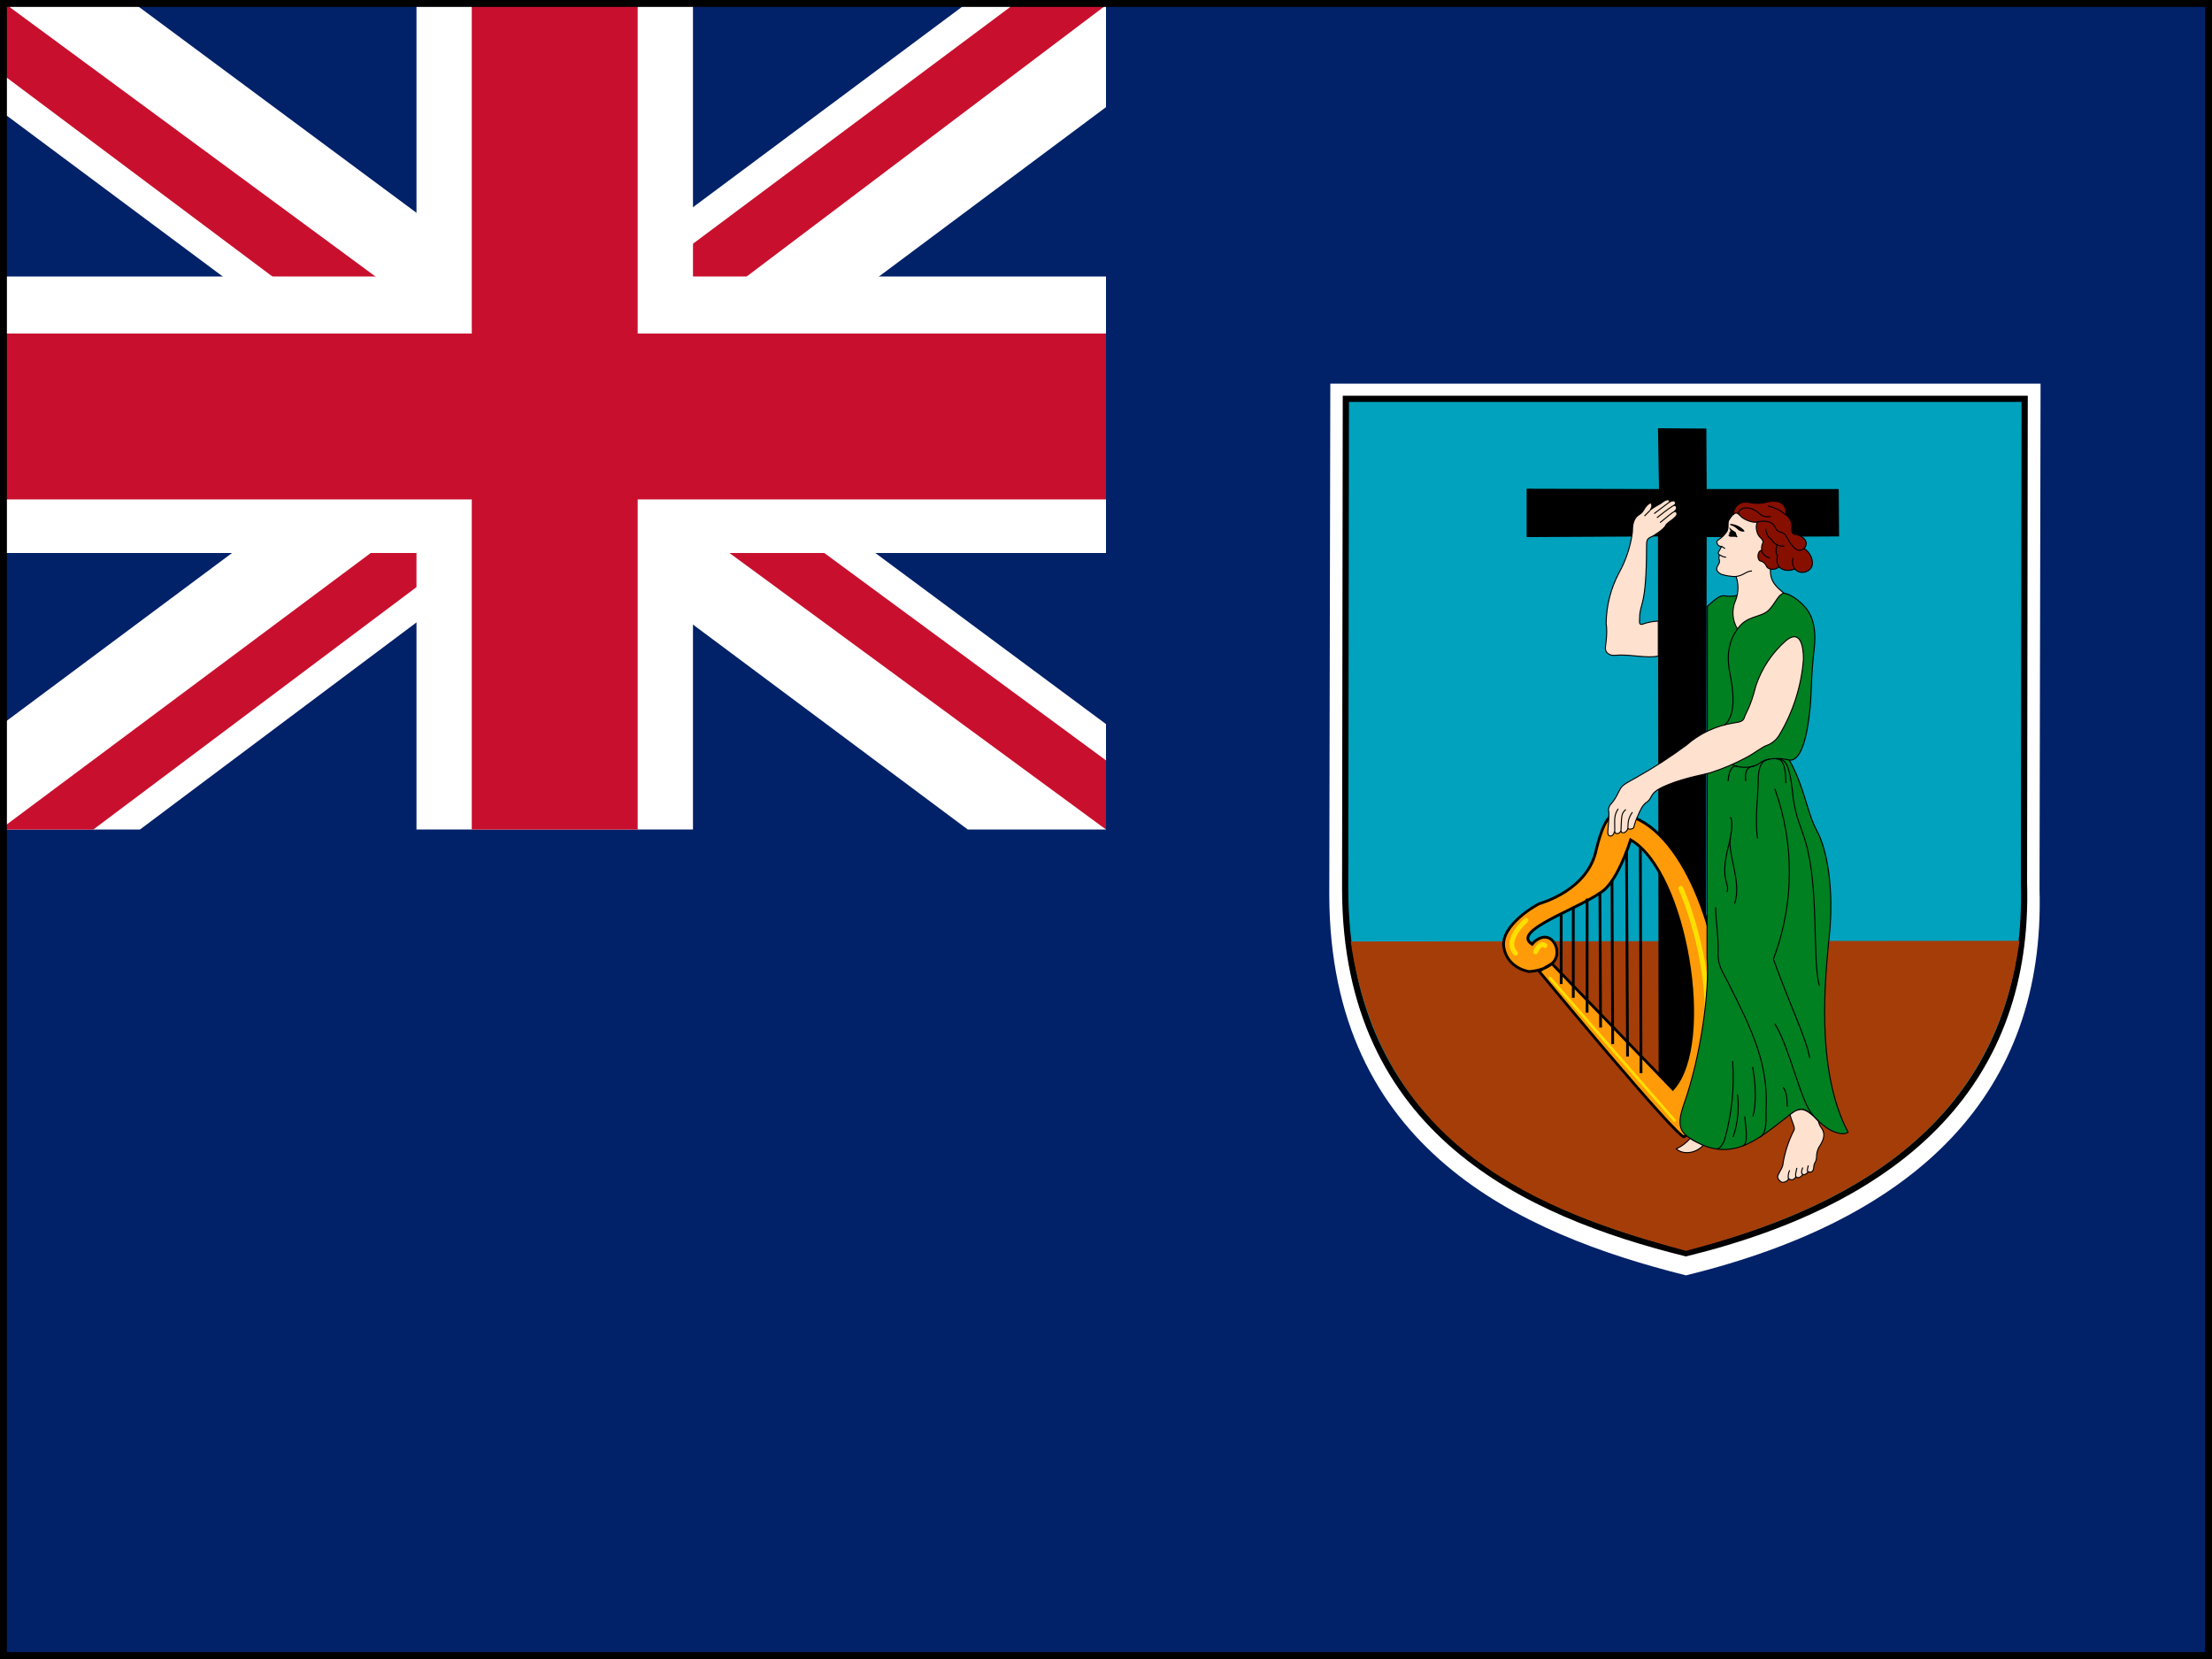
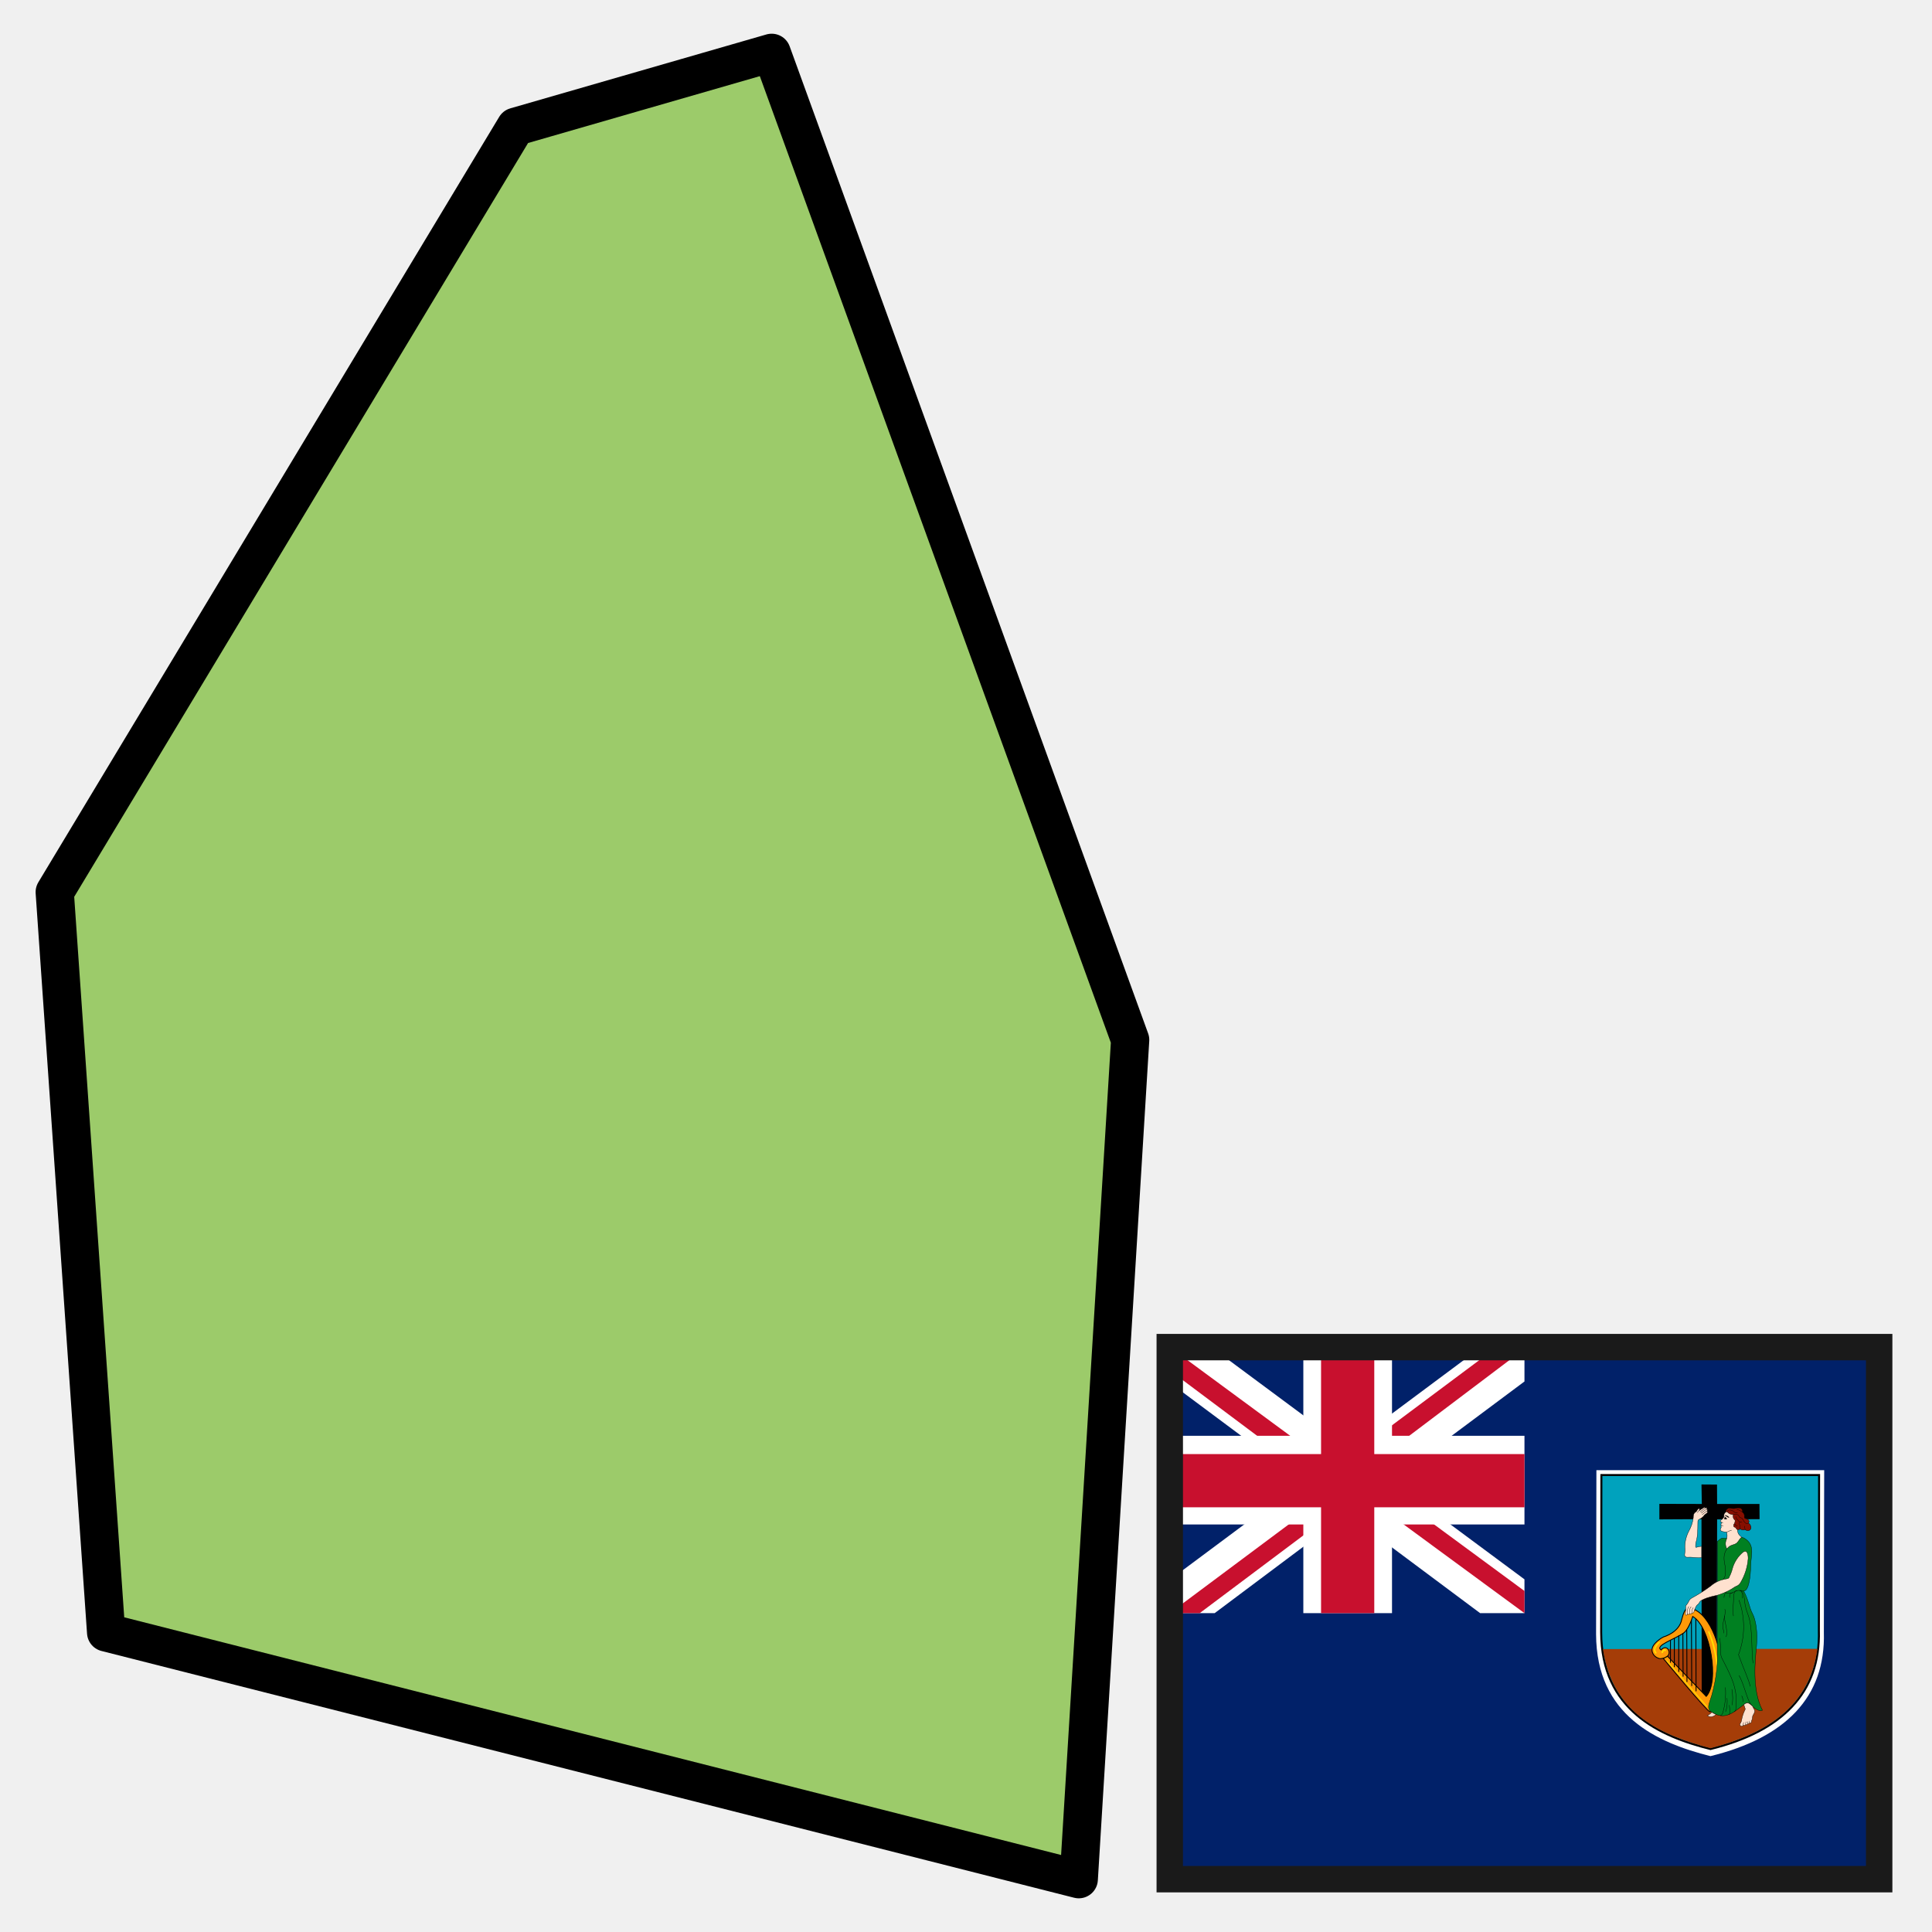
- <svg xmlns="http://www.w3.org/2000/svg" id="flag-icons-ms" viewBox="0 0 640 480" data-copyright="© 2026 Sensory App House">
-   <path fill="#012169" d="M0 0h640v480H0z" />
-   <path fill="#fff" d="M384.9 111h205.5l-.3 146.3c1.7 58.7-34.9 95.2-102.3 111.7-47.9-12-103-36.5-103.2-110z" />
-   <path fill="#00a2bd" stroke="#000" stroke-width="1.8" d="M389.4 115.4h196.4l-.2 140.2c1.6 56.3-33.4 91.2-97.8 107-45.8-11.4-98.5-35-98.6-105.4z" />
-   <path fill="#a53d08" d="M584.3 272.2c-7.2 53.7-48.6 77.2-96.5 89.7-42.5-11.4-88.2-29.6-97-89.5z" />
-   <path d="m480 141.5-.3-17.6 14 .1.1 17.5H532l.1 13.7-38.3.2-.3 161.4-13.6.1-.2-161.7-38 .2v-14z" />
-   <path fill="#ff9a08" fill-rule="evenodd" stroke="#000" stroke-width=".8" d="m449 278.8 35 36.3c12.1-13.3 3.7-63-12.2-72.1-1.9 5.9-5.1 13-8.6 15.2-7.5 5.2-26.1 11.2-19.9 15 1.4-1.9 5.1-3.7 6.9.6 2 6.9-7.8 7.3-7.8 7.3s-6.2-.8-7.3-7c-1-6.4 9.3-12.2 10.2-12.6.8-.3 14.3-4 16.6-15.9 2.9-11.8 5.8-10 6.3-10.2 17.7 1.7 29.2 33.3 29.9 55.5s-9 37-10.8 38c-1.7.9-42-47.9-42-47.9z" />
-   <path fill="#ff9a08" stroke="#000" stroke-width=".8" d="m474.6 245 .2 65.5m-4.2-64.2.3 59.4m-4.5-50.8.2 47.2m-3.7-43.9.2 39.1m-3.9-37.3v33m-4-30.4v26.1m-3.5-24v20" />
-   <g fill="none" stroke="#ffdf00" stroke-linecap="round" stroke-width="1.8">
-     <path stroke-width=".8" d="m448.5 283 36 41.2" />
-     <path stroke-width="1.4" d="M486.3 257s16.4 35.7 1.2 65m-43.2-46.6s1.2-3.1 2.7-1.8m-5.5-7.3s-6.6 5.7-3 9.5" />
+ <svg xmlns="http://www.w3.org/2000/svg" viewBox="0 0 512 512">
+   <g transform="translate(-131.15 -32.15) scale(1.1256)">
+     <path d="M 382.6 273.4 L 370.5 471.0 L 141.5 412.9 L 129.4 238.6 L 237.9 58.4 L 298.2 41.0 L 382.6 273.4 Z" fill="#9ccb6a" stroke="#000000" stroke-width="9" stroke-linejoin="round" fill-rule="evenodd" />
  </g>
-   <path fill="#008021" stroke="#000" stroke-width=".3" d="M494 175.4c2.3-2 3.6-3.3 5.1-3s3.5 0 5-.4a31 31 0 0 1 12-.4c1 .2 2.5.7 4.6 2.5s5.2 5 4.2 13.6-.7 12.3-1.2 17.2c-.8 8.5-2.7 15.5-6 15 4.5 8 5 15 8 20.5s4.8 16.8 3.7 29c-1.2 12.3-4.4 39.7 5.3 58.2-1.6 1.1-5.5 0-9-3.7s-5-3.6-7.8-1.4c-8.8 6.7-17 14.8-29.1 6.7-2.8-1.8-3.6-4-1.6-9.7 5-14 7.5-33.4 6.7-42.4z" />
-   <path fill="#ffe1cf" stroke="#000" stroke-width=".3" d="M502.3 166.8a10 10 0 0 1-.1 6.8 9 9 0 0 0 .5 8.4c2.7-4 6.6-3.2 9-5.4 2.2-2.3 2.7-4.5 4.4-5-1.7-1.5-4.3-3.2-3.8-7.5.6-4.4 6.7-8 1.2-14.6a8 8 0 0 0-13.4 1.2c-.3.8.2 2.4-.7 3.4a8 8 0 0 1-2.1 2q-1 .6-.2 1.6.3.4 1 .4l-.8 1.5q-.4.4.2 1c-.5 1.3.4 1.5-.2 2.5s-1.2 2 .6 3c.6.3 3 .8 4.4.7zm-22.5 23c-3.2.8-8.4-.6-12.3-.2-1.8.2-3.2-.7-3-2.4s.6-4.4.2-6.8a32 32 0 0 1 3.8-14.8 33 33 0 0 0 3.8-11.6c0-1.9.2-3.9 1.8-5 1.2-.7 1.4-1.4 1.8-2 1-1.5 2-1.8 2-1q.2.7-.5 1.6c1-.8 2.8-1.8 3.2-2 .4-.4 2.4-1.8 2.5-.4q1.3-.6 1.6 0 .2.6-.3 1c.6 0 1.2.9 0 1.8.7-.2 1.3.8.2 1.7-1 1-2.4 1.6-2.7 2.4s-3.2 2.9-4.3 3.3c-1.1.5-1.2 1.1-1.2 2.7 0 17.8-2 16.3-2 20.7 0 1-.3 2.1.8 1.8a15 15 0 0 1 4.6-.9v10zm.7 38.2c5.2-2.6 11.2-3.6 14.3-4.4a62 62 0 0 0 10.4-4.4c2.5-1.3 4.5-3 5.9-3.5a7 7 0 0 0 3.8-3.2 50 50 0 0 0 6.9-21.8c0-4-1-8.6-5-5.4a30 30 0 0 0-8.8 13.2c-1.6 6.4-3 7.9-3.3 9.1-.4 1.3-1.6 1.3-3.2 1.6a27 27 0 0 0-13.6 6.4 136 136 0 0 1-14.2 9.2c-3.7 2.1-4.4 2.3-5.2 4q-1.2 2.5-2.2 3.6-1.2 1.2-.8 2.6c.1.8-.2 4.2-.3 5.4s.3 1.4.7 1.5c.4 0 1-.2 1.3-1.6-.2 1.4 1.7 1 1.8-.1 0 1.5 2 .6 2-.8 0 1 1.7.3 1.7 0q.5-2 1.2-3.4c.6-1.4 1.3-3.2 2.7-4 1.5-1.2.8-2.4 3.9-4zm37.4 94.5c.3 1.3 1 2.7 1.2 3.6s-.2 1.1-.4 1.6a33 33 0 0 0-2.8 8.8c0 1.2-1 2.4-1.3 3.2q-.8 1.2.8 2.3c.4.3 2-.2 2.1-1q1.2.9 2.1-.5 1 .7 2-.7c.5.3 1.3-.3 1.6-.8.8.4 1.6 0 1.6-1.6q.1-.7.5-1.3.3-.7.3-1.7c0-.7.3-2 .9-2.8.6-1 1.5-2.5 1.1-4-.4-1.4-1-1.3-1.5-3.2-1.3-1.4-3-3.2-4.8-3.4-1.8 0-2.8 1.1-3.4 1.5zm-32.9 9.9c1.7 1.6 5.3 1.6 7.8-1-.9-.4-3-1.4-3.8-2a12 12 0 0 1-4 3z" />
-   <path fill="#870f00" stroke="#000" stroke-width=".3" d="M501.4 149c.6-4 3.5-4 5.3-3.5.8.1 2.6.3 4.4-.2 3.4-.9 6 .3 5.6 3.6 1 .7 2 2.3 1.7 3.7q-.3 2 1.4 2.1c1.3.2 4 1.8 2.2 4 1.7 1 3 3.7 2.1 5.4s-3.6 2.1-4.8.5c-1.3.6-3.3.7-4.6-.6-.9 1-3 .9-3.5 0q-.6-1.4-1.9-1.7c-.9-.3-1-2.8.4-3.1q-.1-1.3.3-2t-.8-1.8c-.8-.7-1.5-3-.7-4.4-1.4.5-4.4-.9-5-1.8q-1.2-1.4-2.1-.2z" />
-   <g fill="none" stroke="#000" stroke-width=".3">
-     <path d="M502.3 166.8c2.2-.3 3-1.6 4.6-1.6m-9.4-4.7.5.3q.7.4 1.4.4m-1.3-3.1 1 .6m4.2-9.7c-1.3-1.3 2.2-3.8 6-.2.8.8 2.5.8 3 .6m-3.8 1.6c1.8-.4 4.3-.4 5.1 1.6s2.3.6 3.5 3c1.2 2.3 3 4.8 5 3m-7.4 5.4a4 4 0 0 1-.4-3.2c-.7-.8-.4-2.5 0-3.3m-4.6 1.7c0 .7 1 2 2.4 2.2m7.2 3.2q-1-1.4-.5-3.2" />
-     <path d="M510.9 153c0 1.1.6 2.5 1.6 3 .3.6 1.4 2.2 3.8 2m.4-9a11 11 0 0 0-5.2-2.6m-8.8 35.6c-2 2.7-3.2 6.4-2.4 11.6 1 5.2 2.4 12.8-1.3 16.2m18.6 10.1c-2.6-.7-6.4-.7-8.5.9-2 1.5-5.6 1.6-7.9.4" />
-     <path d="M512 219.6c-2.3.4-3.3 2.1-3.3 6.4 0 4.2-1 10.4-.2 16.6m-.6-21.1c-1.6.4-3.2.4-2.8 4.5m-5.1 0c.1-2.4 1-4.8 2.6-4.3m14.1 4.9c0-5.6-1.2-7.1-2.8-7 2.2 0 3.7.3 4.7 9.2.6 6.8 2 9 3.7 14.4 4.1 13.6 2 34.5 4.1 42m-12.9-57a71 71 0 0 1-.4 49.3c4.8 13.4 9.6 23.1 10.5 28.6m-23.9-48c.8-2.9-2.2-3.2.4-13.3q1.6-6.4.6-8.4" />
-     <path d="M500.7 242.4c-1 4.4 3.3 12.8 1.2 19m-5.5 1.1c0 4 .9 9 .7 13-.2 3.9 1.4 5.7 3.2 9.4 6.8 13.4 11.2 22.9 10.7 35.5-.2 2.4.6 7.2-1.8 8.6m-12.6 3.4c.7 0 1.4-.4 2.3-2.4a65 65 0 0 0 2.4-23m1.4 9.6c.4 2.6.4 8-1.3 12.4" />
-     <path d="M507.1 308.7c1 5.6 1 10.7.1 14.3m-2.4 0c.2 2.2 1.2 8-.5 8.5m9.2-35.3c4.3 6.7 7.6 23.2 11.2 26.6m-7.6-2.6c0-1.8-.1-4.4-1.2-5.6M471 239.4c.1-1.2-.1-2.4 1.3-4.4m-3.3 5.2c.2-4.4.1-4.8 1.4-6m-3.2 6.1c0-3.2-.3-4.3 1-6.3m14.9-88.8-4.5 3.4m5.8-2.4q-.7.2-5 3.6m5.1-1.8c-1 .4-2.6 2-4.2 3.2m-2.9-3.5-1.6 1.6M517.5 341c-.2-.2-.2-1.3.3-2.4m1.9 1.9c-.4-.3 0-1.7.2-2.6m1.7 1.9q-.7-.4 0-2m1.5 1.2q-.4 0 .1-1.8" />
+   <rect x="310" y="357" width="188" height="141" fill="#ffffff" />
+   <g transform="translate(310 357) scale(0.29375)">
+     <path fill="#012169" d="M0 0h640v480H0z" />
+     <path fill="#fff" d="M384.9 111h205.5l-.3 146.3c1.7 58.7-34.9 95.2-102.3 111.7-47.9-12-103-36.5-103.2-110z" />
+     <path fill="#00a2bd" stroke="#000" stroke-width="1.8" d="M389.4 115.4h196.4l-.2 140.2c1.6 56.3-33.4 91.2-97.8 107-45.8-11.4-98.5-35-98.6-105.4z" />
+     <path fill="#a53d08" d="M584.3 272.2c-7.2 53.7-48.6 77.2-96.5 89.7-42.5-11.4-88.2-29.6-97-89.5z" />
+     <path d="m480 141.5-.3-17.6 14 .1.1 17.5H532l.1 13.7-38.3.2-.3 161.4-13.6.1-.2-161.7-38 .2v-14z" />
+     <path fill="#ff9a08" fill-rule="evenodd" stroke="#000" stroke-width=".8" d="m449 278.8 35 36.3c12.1-13.3 3.7-63-12.2-72.1-1.9 5.9-5.1 13-8.6 15.2-7.5 5.2-26.1 11.2-19.9 15 1.4-1.9 5.1-3.7 6.9.6 2 6.9-7.8 7.3-7.8 7.3s-6.2-.8-7.3-7c-1-6.4 9.3-12.2 10.2-12.6.8-.3 14.3-4 16.6-15.9 2.9-11.8 5.8-10 6.3-10.2 17.7 1.7 29.2 33.3 29.9 55.5s-9 37-10.8 38c-1.7.9-42-47.9-42-47.9z" />
+     <path fill="#ff9a08" stroke="#000" stroke-width=".8" d="m474.6 245 .2 65.5m-4.2-64.2.3 59.4m-4.5-50.8.2 47.2m-3.7-43.9.2 39.1m-3.9-37.3v33m-4-30.4v26.1m-3.5-24v20" />
+     <g fill="none" stroke="#ffdf00" stroke-linecap="round" stroke-width="1.8">
+       <path stroke-width=".8" d="m448.5 283 36 41.2" />
+       <path stroke-width="1.4" d="M486.3 257s16.4 35.7 1.2 65m-43.2-46.6s1.2-3.1 2.7-1.8m-5.5-7.3s-6.6 5.7-3 9.5" />
+     </g>
+     <path fill="#008021" stroke="#000" stroke-width=".3" d="M494 175.4c2.3-2 3.6-3.3 5.1-3s3.5 0 5-.4a31 31 0 0 1 12-.4c1 .2 2.5.7 4.6 2.5s5.2 5 4.2 13.6-.7 12.3-1.2 17.2c-.8 8.5-2.7 15.5-6 15 4.5 8 5 15 8 20.5s4.8 16.8 3.7 29c-1.2 12.3-4.4 39.7 5.3 58.2-1.6 1.1-5.5 0-9-3.7s-5-3.6-7.8-1.4c-8.8 6.7-17 14.8-29.1 6.7-2.8-1.8-3.6-4-1.6-9.7 5-14 7.5-33.4 6.7-42.4z" />
+     <path fill="#ffe1cf" stroke="#000" stroke-width=".3" d="M502.3 166.8a10 10 0 0 1-.1 6.8 9 9 0 0 0 .5 8.4c2.7-4 6.6-3.2 9-5.4 2.2-2.3 2.7-4.5 4.4-5-1.7-1.5-4.3-3.2-3.8-7.5.6-4.4 6.7-8 1.2-14.6a8 8 0 0 0-13.4 1.2c-.3.8.2 2.4-.7 3.4a8 8 0 0 1-2.1 2q-1 .6-.2 1.6.3.4 1 .4l-.8 1.5q-.4.4.2 1c-.5 1.3.4 1.5-.2 2.5s-1.2 2 .6 3c.6.3 3 .8 4.4.7zm-22.5 23c-3.2.8-8.4-.6-12.3-.2-1.8.2-3.2-.7-3-2.4s.6-4.4.2-6.8a32 32 0 0 1 3.8-14.8 33 33 0 0 0 3.8-11.6c0-1.9.2-3.9 1.8-5 1.2-.7 1.4-1.4 1.8-2 1-1.5 2-1.8 2-1q.2.7-.5 1.6c1-.8 2.8-1.8 3.2-2 .4-.4 2.4-1.8 2.5-.4q1.3-.6 1.6 0 .2.6-.3 1c.6 0 1.2.9 0 1.8.7-.2 1.3.8.2 1.7-1 1-2.4 1.6-2.7 2.4s-3.2 2.9-4.3 3.3c-1.1.5-1.2 1.1-1.2 2.7 0 17.8-2 16.3-2 20.7 0 1-.3 2.1.8 1.8a15 15 0 0 1 4.6-.9v10zm.7 38.2c5.2-2.6 11.2-3.6 14.3-4.4a62 62 0 0 0 10.4-4.4c2.5-1.3 4.5-3 5.9-3.5a7 7 0 0 0 3.8-3.2 50 50 0 0 0 6.9-21.8c0-4-1-8.6-5-5.4a30 30 0 0 0-8.8 13.2c-1.6 6.4-3 7.9-3.3 9.1-.4 1.3-1.6 1.3-3.2 1.6a27 27 0 0 0-13.6 6.4 136 136 0 0 1-14.2 9.2c-3.7 2.1-4.4 2.3-5.2 4q-1.2 2.5-2.2 3.6-1.2 1.2-.8 2.6c.1.8-.2 4.2-.3 5.4s.3 1.4.7 1.5c.4 0 1-.2 1.3-1.6-.2 1.4 1.7 1 1.8-.1 0 1.5 2 .6 2-.8 0 1 1.7.3 1.7 0q.5-2 1.2-3.4c.6-1.4 1.3-3.2 2.7-4 1.5-1.2.8-2.4 3.9-4zm37.4 94.5c.3 1.3 1 2.7 1.2 3.6s-.2 1.1-.4 1.6a33 33 0 0 0-2.8 8.8c0 1.2-1 2.4-1.3 3.2q-.8 1.2.8 2.3c.4.3 2-.2 2.1-1q1.2.9 2.1-.5 1 .7 2-.7c.5.3 1.3-.3 1.6-.8.8.4 1.6 0 1.6-1.6q.1-.7.5-1.3.3-.7.3-1.7c0-.7.3-2 .9-2.8.6-1 1.5-2.5 1.1-4-.4-1.4-1-1.3-1.5-3.2-1.3-1.4-3-3.2-4.8-3.4-1.8 0-2.8 1.1-3.4 1.5zm-32.9 9.9c1.7 1.6 5.3 1.6 7.8-1-.9-.4-3-1.4-3.8-2a12 12 0 0 1-4 3z" />
+     <path fill="#870f00" stroke="#000" stroke-width=".3" d="M501.4 149c.6-4 3.5-4 5.3-3.5.8.1 2.6.3 4.4-.2 3.4-.9 6 .3 5.6 3.6 1 .7 2 2.3 1.7 3.7q-.3 2 1.4 2.1c1.3.2 4 1.8 2.2 4 1.7 1 3 3.7 2.1 5.4s-3.6 2.1-4.8.5c-1.3.6-3.3.7-4.6-.6-.9 1-3 .9-3.5 0q-.6-1.4-1.9-1.7c-.9-.3-1-2.8.4-3.1q-.1-1.3.3-2t-.8-1.8c-.8-.7-1.5-3-.7-4.4-1.4.5-4.4-.9-5-1.8q-1.2-1.4-2.1-.2z" />
+     <g fill="none" stroke="#000" stroke-width=".3">
+       <path d="M502.3 166.8c2.2-.3 3-1.6 4.6-1.6m-9.4-4.7.5.3q.7.4 1.4.4m-1.3-3.1 1 .6m4.2-9.7c-1.3-1.3 2.2-3.8 6-.2.8.8 2.5.8 3 .6m-3.8 1.6c1.8-.4 4.3-.4 5.1 1.6s2.3.6 3.5 3c1.2 2.3 3 4.8 5 3m-7.4 5.4a4 4 0 0 1-.4-3.2c-.7-.8-.4-2.5 0-3.3m-4.6 1.7c0 .7 1 2 2.4 2.2m7.2 3.2q-1-1.4-.5-3.2" />
+       <path d="M510.9 153c0 1.1.6 2.5 1.6 3 .3.6 1.4 2.2 3.8 2m.4-9a11 11 0 0 0-5.2-2.6m-8.8 35.6c-2 2.7-3.2 6.4-2.4 11.6 1 5.2 2.4 12.8-1.3 16.2m18.6 10.1c-2.6-.7-6.4-.7-8.5.9-2 1.5-5.6 1.6-7.9.4" />
+       <path d="M512 219.6c-2.3.4-3.3 2.1-3.3 6.4 0 4.2-1 10.4-.2 16.6m-.6-21.1c-1.6.4-3.2.4-2.8 4.5m-5.1 0c.1-2.4 1-4.8 2.6-4.3m14.1 4.9c0-5.6-1.2-7.1-2.8-7 2.2 0 3.7.3 4.7 9.2.6 6.8 2 9 3.7 14.4 4.1 13.6 2 34.5 4.1 42m-12.9-57a71 71 0 0 1-.4 49.3c4.8 13.4 9.6 23.1 10.5 28.6m-23.9-48c.8-2.9-2.2-3.2.4-13.3q1.6-6.4.6-8.4" />
+       <path d="M500.7 242.4c-1 4.4 3.3 12.8 1.2 19m-5.5 1.1c0 4 .9 9 .7 13-.2 3.9 1.4 5.7 3.2 9.4 6.8 13.4 11.2 22.9 10.7 35.5-.2 2.4.6 7.2-1.8 8.6m-12.6 3.4c.7 0 1.4-.4 2.3-2.4a65 65 0 0 0 2.4-23m1.4 9.6c.4 2.6.4 8-1.3 12.4" />
+       <path d="M507.1 308.7c1 5.6 1 10.7.1 14.3m-2.4 0c.2 2.2 1.2 8-.5 8.5m9.2-35.3c4.3 6.7 7.6 23.2 11.2 26.6m-7.6-2.6c0-1.8-.1-4.4-1.2-5.6M471 239.4c.1-1.2-.1-2.4 1.3-4.4m-3.3 5.2c.2-4.4.1-4.8 1.4-6m-3.2 6.1c0-3.2-.3-4.3 1-6.3m14.9-88.8-4.5 3.4m5.8-2.4q-.7.2-5 3.6m5.1-1.8c-1 .4-2.6 2-4.2 3.2m-2.9-3.5-1.6 1.6M517.5 341c-.2-.2-.2-1.3.3-2.4m1.9 1.9c-.4-.3 0-1.7.2-2.6m1.7 1.9q-.7-.4 0-2m1.5 1.2q-.4 0 .1-1.8" />
+     </g>
+     <path d="M500.5 152.7c.8 1 1.7 1 1.8 1.6.2.8.3.8.4 1s-.4.2-.6 0h-1.4c-.4 0-.8-.5-.6-.5q.4-.1.2-.4 0-.5.4-.7l-.1-.3c-.2-.3-.3-1-.1-.8zm.5-1.1a6 6 0 0 1 3.4 1.6c.7.8.1.6-.2.6s-1-.2-1.4-.6a5 5 0 0 0-1.9-1.2c-.3 0-.6-.4 0-.4z" />
+     <path fill="#012169" d="M0 0h320v240H0z" />
+     <path fill="#FFF" d="m37.5 0 122 90.5L281 0h39v31l-120 89.5 120 89V240h-40l-120-89.5L40.5 240H0v-30l119.5-89L0 32V0z" />
+     <path fill="#C8102E" d="M212 140.5 320 220v20l-135.5-99.5zm-92 10 3 17.5-96 72H0zM320 0v1.5l-124.5 94 1-22L295 0zM0 0l119.5 88h-30L0 21z" />
+     <path fill="#FFF" d="M120.5 0v240h80V0zM0 80v80h320V80z" />
+     <path fill="#C8102E" d="M0 96.5v48h320v-48zM136.5 0v240h48V0z" />
+     <rect x="1" y="1" width="638" height="478" fill="none" stroke="#000000" stroke-width="2" />
  </g>
-   <path d="M500.5 152.7c.8 1 1.7 1 1.8 1.6.2.8.3.8.4 1s-.4.2-.6 0h-1.4c-.4 0-.8-.5-.6-.5q.4-.1.2-.4 0-.5.4-.7l-.1-.3c-.2-.3-.3-1-.1-.8zm.5-1.1a6 6 0 0 1 3.4 1.6c.7.8.1.6-.2.6s-1-.2-1.4-.6a5 5 0 0 0-1.9-1.2c-.3 0-.6-.4 0-.4z" />
-   <path fill="#012169" d="M0 0h320v240H0z" />
-   <path fill="#FFF" d="m37.5 0 122 90.5L281 0h39v31l-120 89.5 120 89V240h-40l-120-89.5L40.5 240H0v-30l119.5-89L0 32V0z" />
-   <path fill="#C8102E" d="M212 140.5 320 220v20l-135.5-99.5zm-92 10 3 17.5-96 72H0zM320 0v1.5l-124.5 94 1-22L295 0zM0 0l119.5 88h-30L0 21z" />
-   <path fill="#FFF" d="M120.5 0v240h80V0zM0 80v80h320V80z" />
-   <path fill="#C8102E" d="M0 96.5v48h320v-48zM136.5 0v240h48V0z" />
-   <rect x="1" y="1" width="638" height="478" fill="none" stroke="#000000" stroke-width="2" />
+   <rect x="310" y="357" width="188" height="141" fill="none" stroke="#1a1a1a" stroke-width="7" />
</svg>
